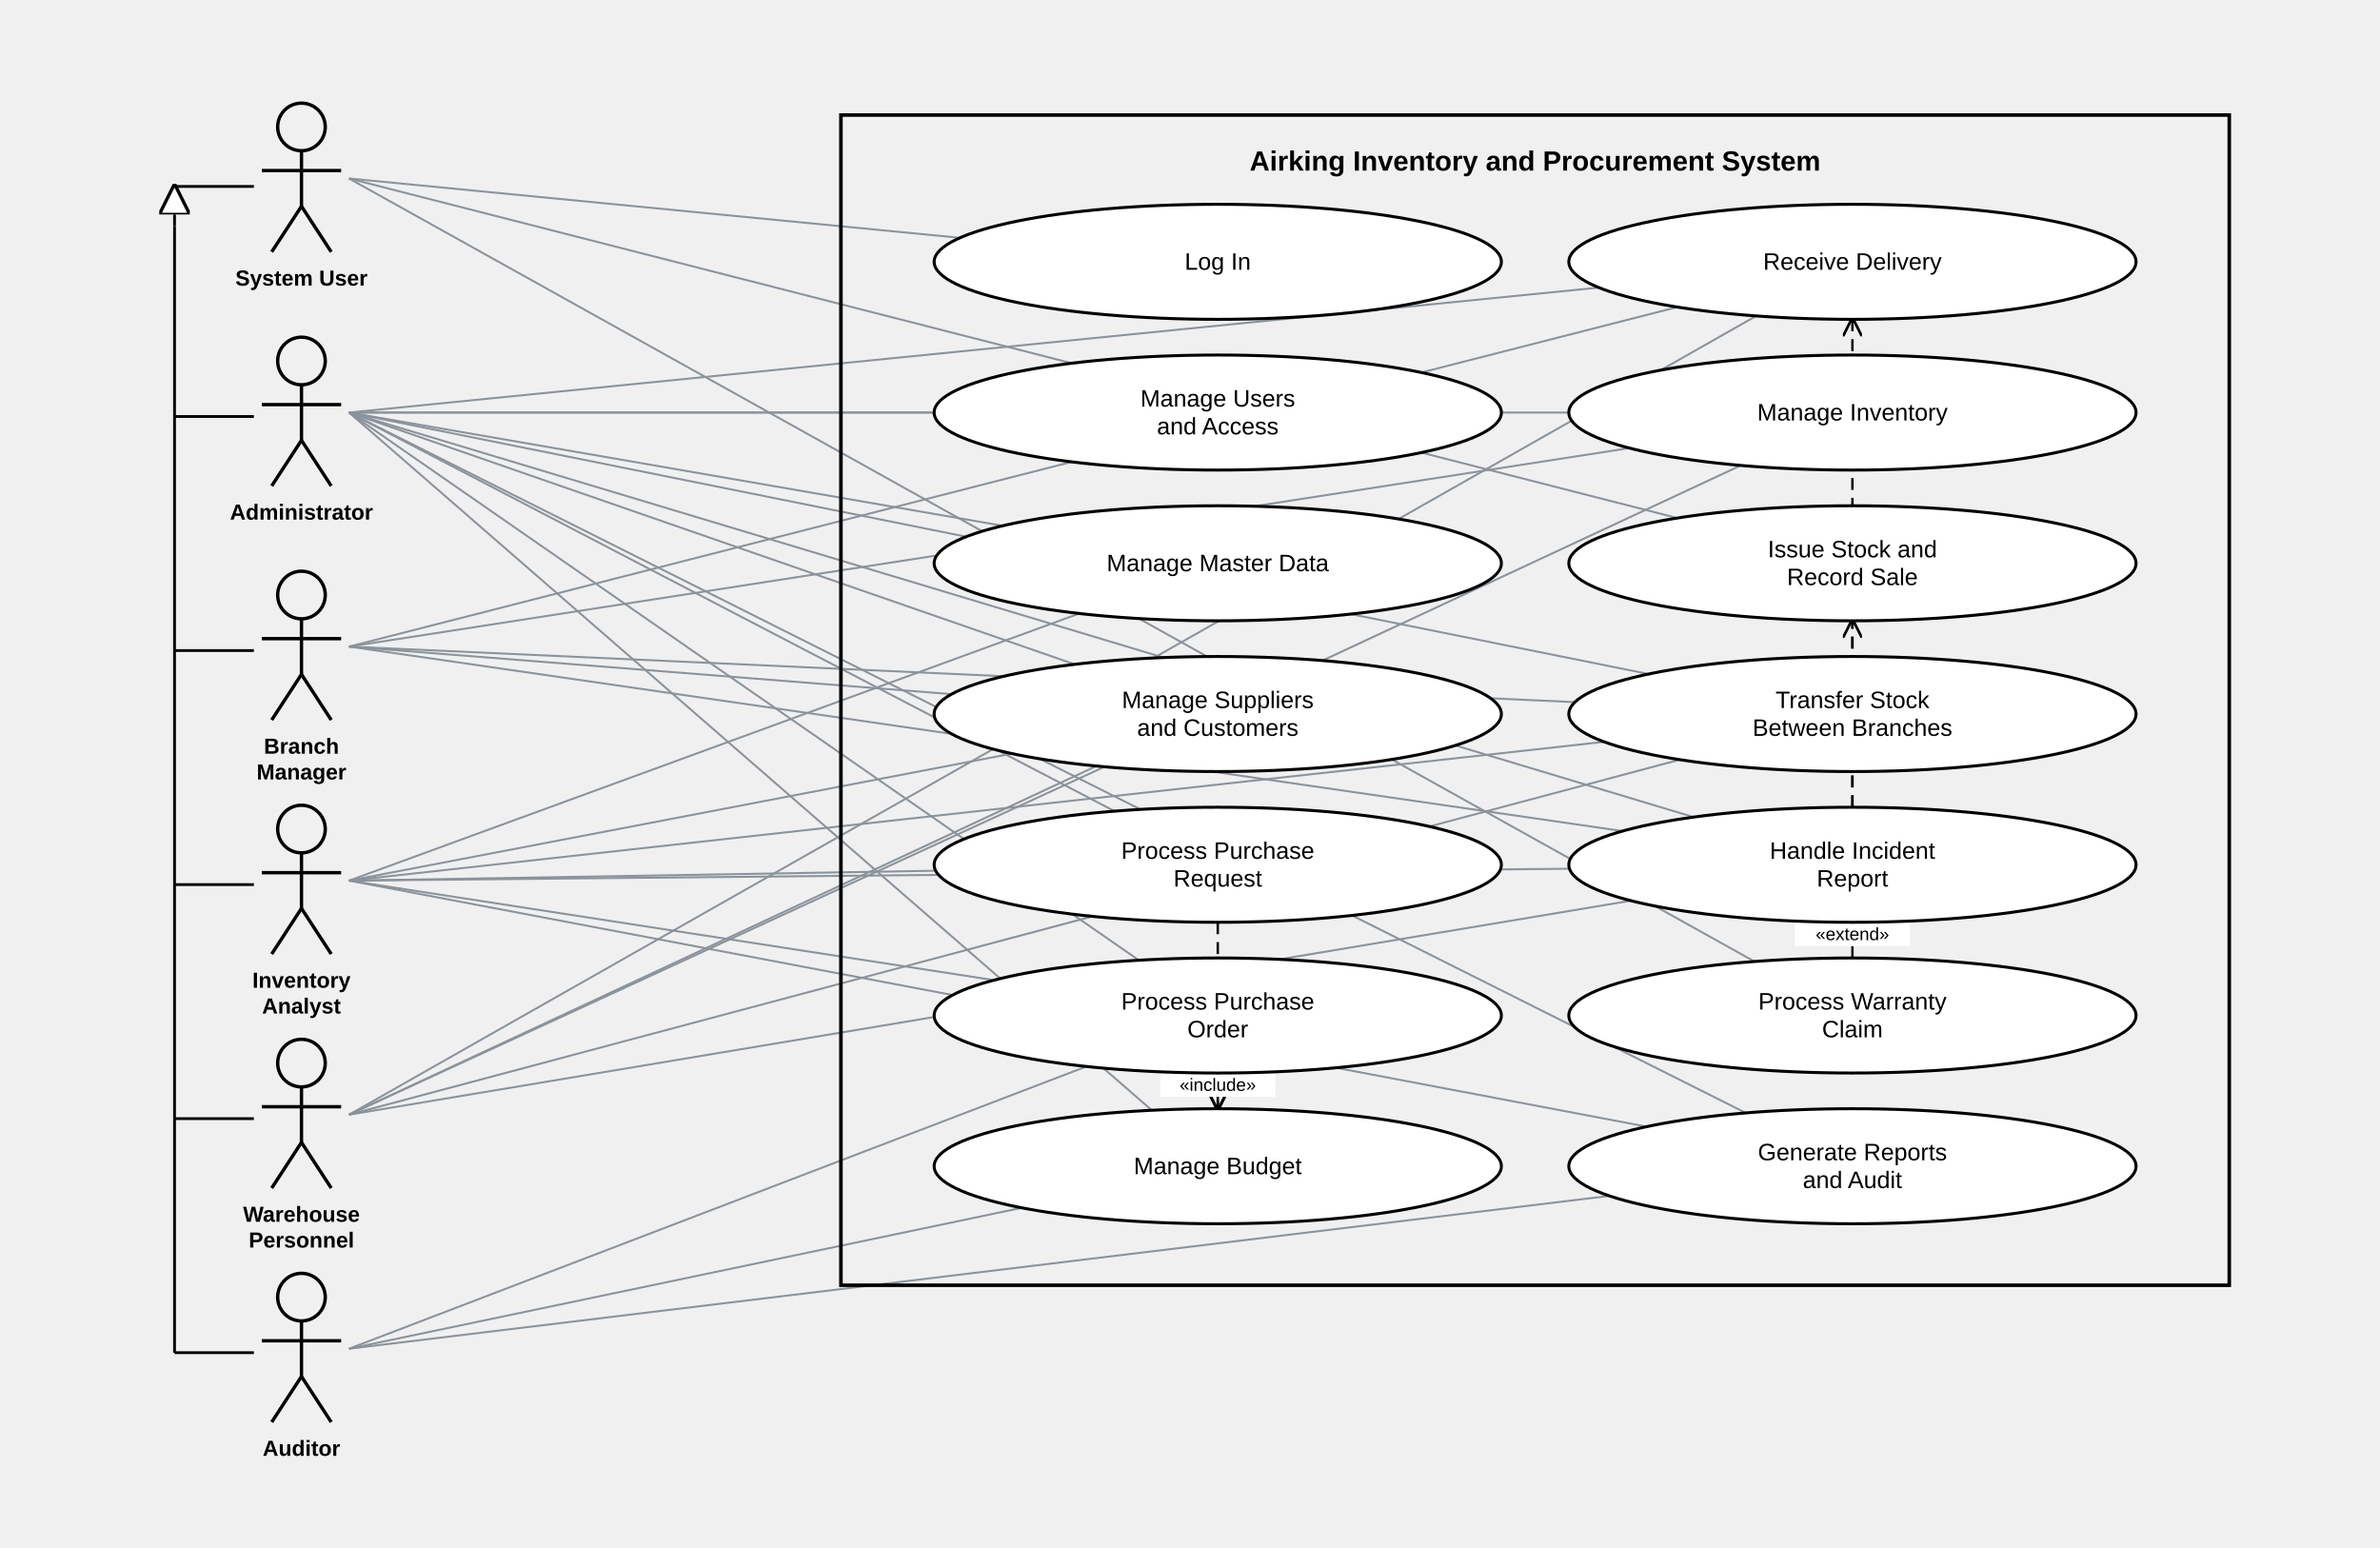
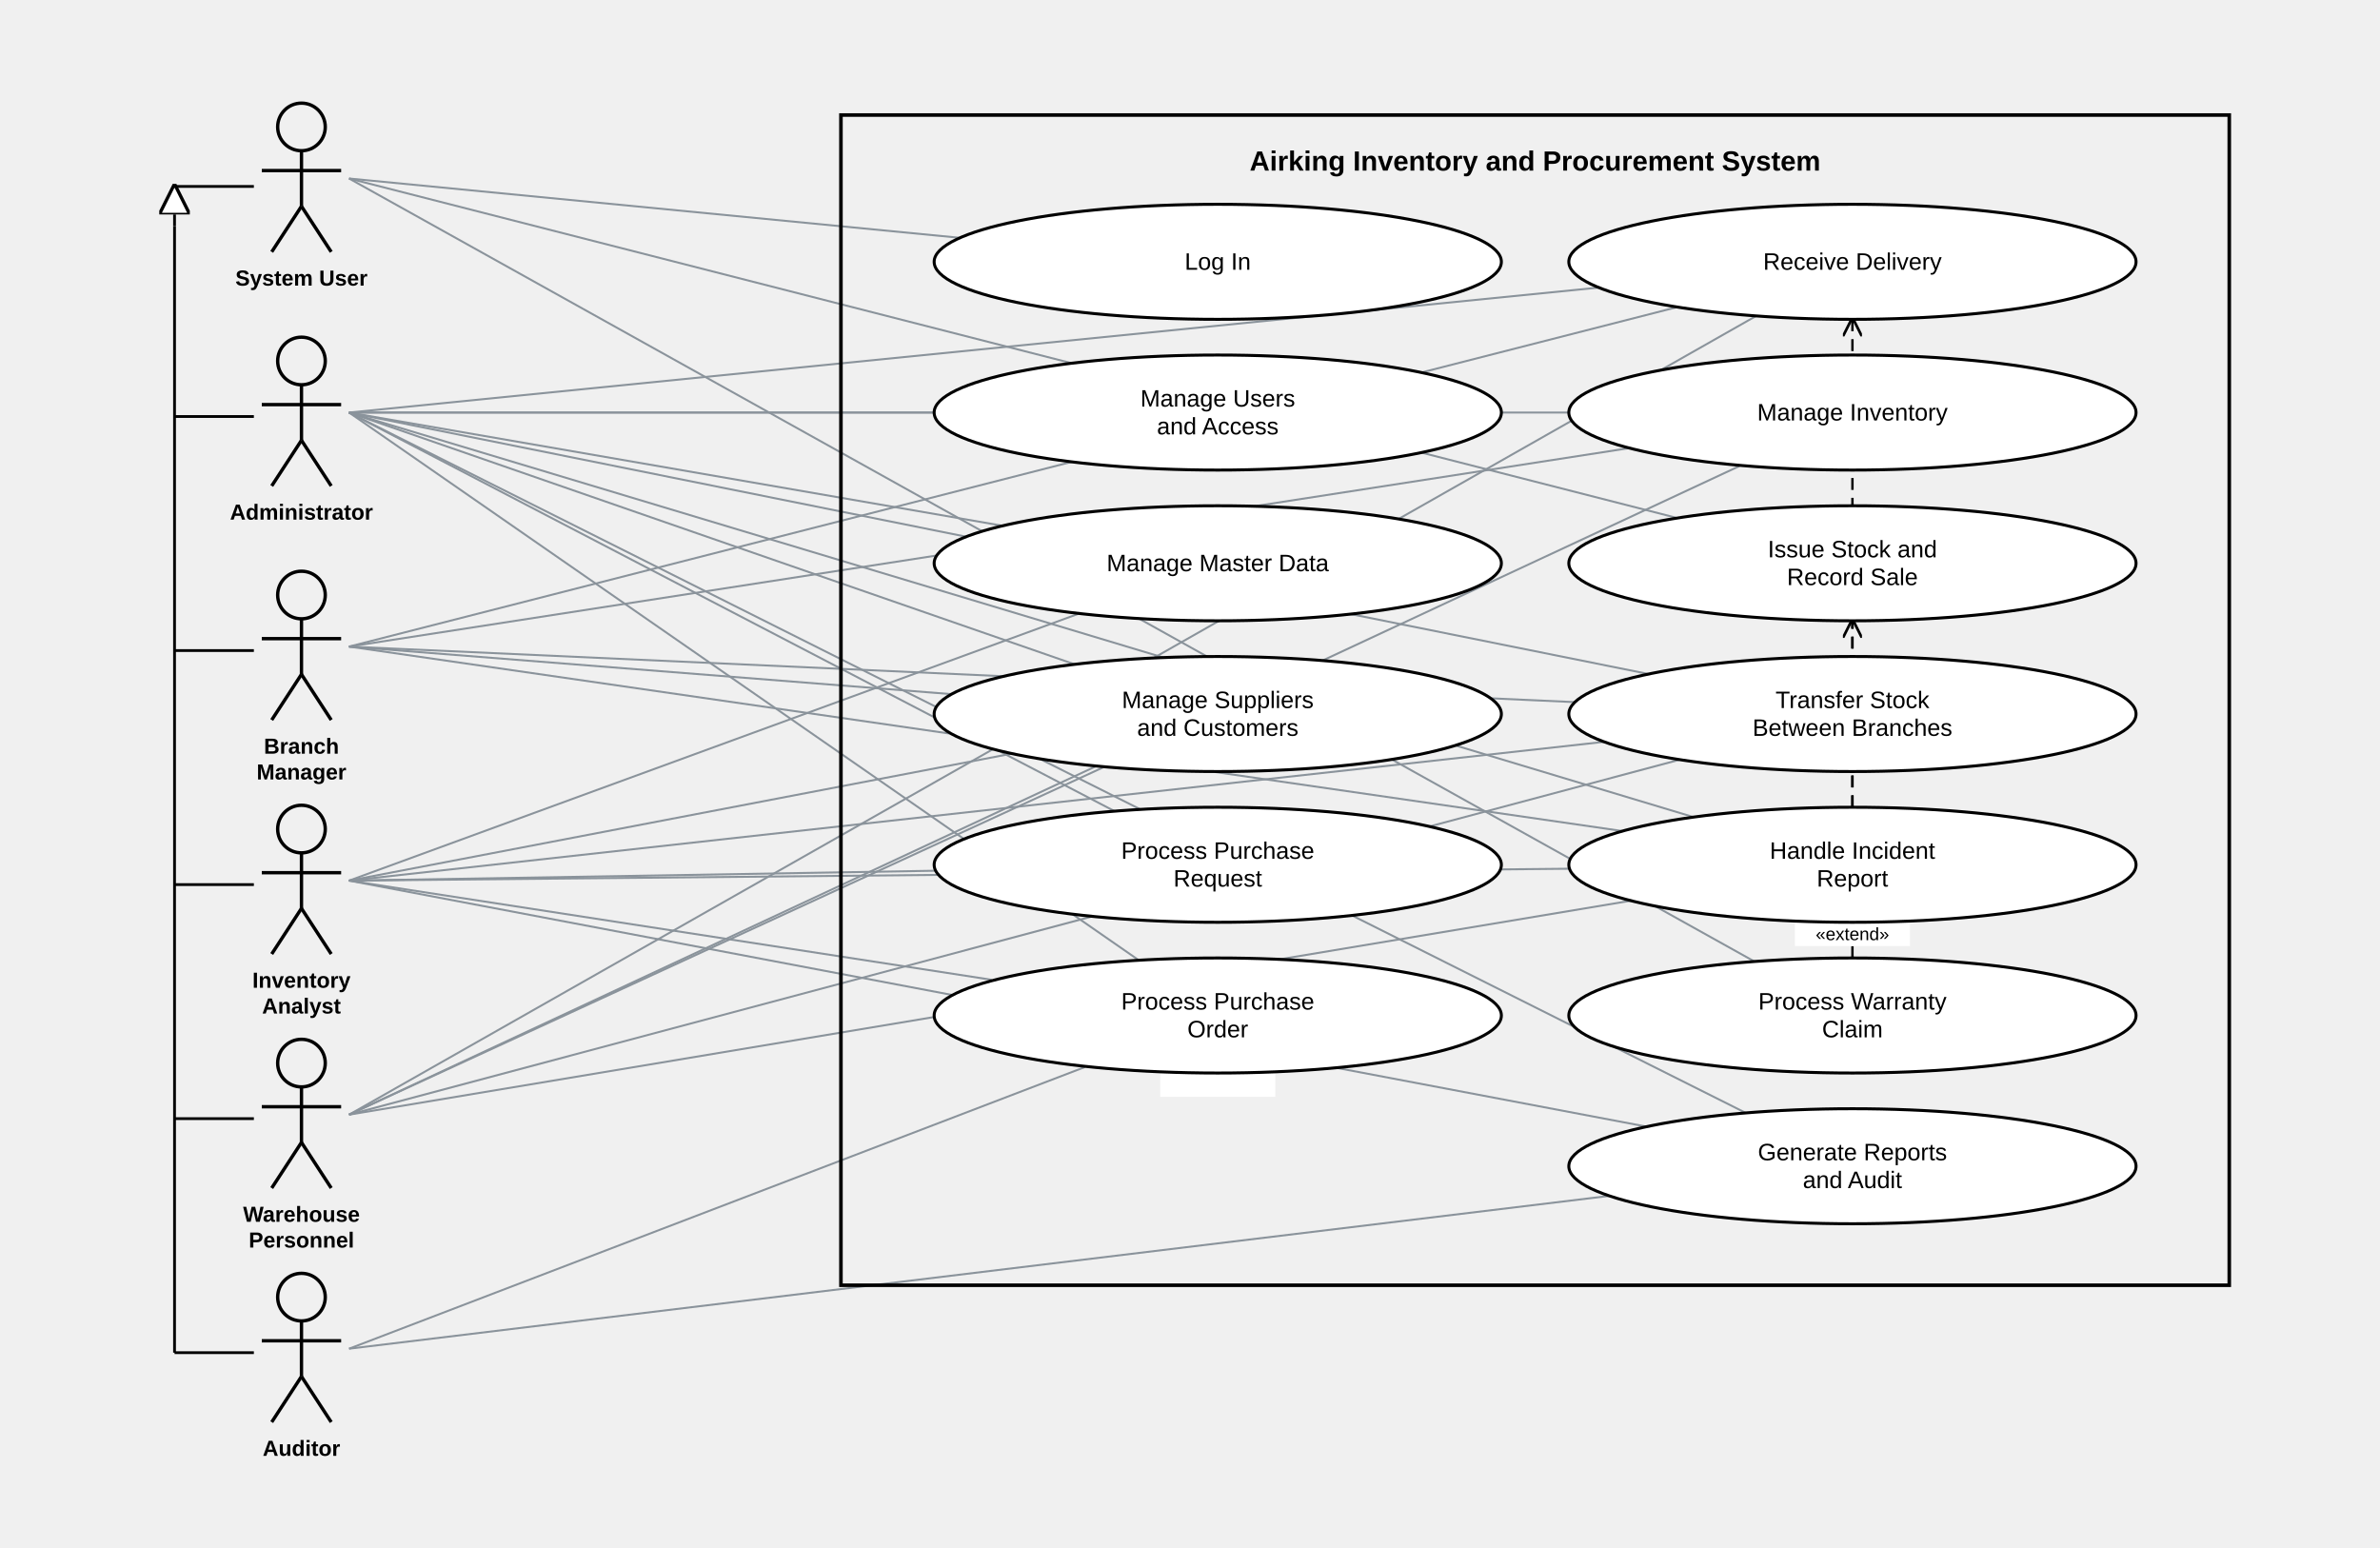
<svg xmlns="http://www.w3.org/2000/svg" width="1200" height="780" viewBox="0 0 1200 780" role="img" aria-label="Generalised UML use case diagram with 14 use cases and 6 actors">
  <style>
    svg { background:#ffffff; }
    .bnd { fill:none; stroke:#000; stroke-width:1.8; }
    .bt  { font-family:Arial,Helvetica,sans-serif; font-size:14px; font-weight:700; fill:#000; }
    .uc  { fill:#ffffff; stroke:#000; stroke-width:1.5; }
    .ut  { font-family:Arial,Helvetica,sans-serif; font-size:12px; fill:#000; }
    .ac  { fill:none; stroke:#000; stroke-width:1.7; }
    .an  { font-family:Arial,Helvetica,sans-serif; font-size:11px; font-weight:700; fill:#000; }
    .assoc { stroke:#8a939b; stroke-width:1; }
    .dep { stroke:#000; stroke-width:1.2; stroke-dasharray:6 4; fill:none; }
    .dl  { font-family:Arial,Helvetica,sans-serif; font-size:9px; fill:#000; }
    .lbg { fill:#ffffff; stroke:none; }
    .gen { stroke:#000; stroke-width:1.4; fill:none; }
  </style>
  <defs>
    <marker id="open" viewBox="0 0 10 10" refX="9" refY="5" markerWidth="8" markerHeight="8" orient="auto-start-reverse">
      <path d="M0,0 L10,5 L0,10" fill="none" stroke="#000" stroke-width="1.4" />
    </marker>
    <marker id="tri" viewBox="0 0 12 12" refX="11" refY="6" markerWidth="11" markerHeight="11" orient="auto-start-reverse">
      <path d="M0,0 L12,6 L0,12 z" fill="#fff" stroke="#000" stroke-width="1.3" />
    </marker>
  </defs>
  <line class="assoc" x1="176" y1="90" x2="485" y2="120" />
  <line class="assoc" x1="176" y1="208" x2="471" y2="208" />
  <line class="assoc" x1="176" y1="208" x2="505" y2="265" />
  <line class="assoc" x1="176" y1="444" x2="545" y2="309" />
  <line class="assoc" x1="176" y1="208" x2="542" y2="335" />
  <line class="assoc" x1="176" y1="326" x2="480" y2="350" />
  <line class="assoc" x1="176" y1="444" x2="510" y2="380" />
  <line class="assoc" x1="176" y1="562" x2="556" y2="387" />
  <line class="assoc" x1="176" y1="208" x2="562" y2="409" />
  <line class="assoc" x1="176" y1="444" x2="472" y2="439" />
  <line class="assoc" x1="176" y1="208" x2="574" y2="484" />
  <line class="assoc" x1="176" y1="444" x2="500" y2="494" />
  <line class="assoc" x1="176" y1="680" x2="547" y2="538" />
-   <line class="assoc" x1="176" y1="208" x2="581" y2="560" />
-   <line class="assoc" x1="176" y1="680" x2="515" y2="609" />
  <line class="assoc" x1="176" y1="208" x2="806" y2="145" />
  <line class="assoc" x1="176" y1="326" x2="845" y2="155" />
  <line class="assoc" x1="176" y1="562" x2="886" y2="159" />
  <line class="assoc" x1="176" y1="208" x2="791" y2="208" />
  <line class="assoc" x1="176" y1="326" x2="821" y2="226" />
  <line class="assoc" x1="176" y1="562" x2="877" y2="235" />
  <line class="assoc" x1="176" y1="90" x2="845" y2="261" />
  <line class="assoc" x1="176" y1="208" x2="832" y2="340" />
  <line class="assoc" x1="176" y1="326" x2="794" y2="354" />
  <line class="assoc" x1="176" y1="444" x2="809" y2="374" />
  <line class="assoc" x1="176" y1="562" x2="847" y2="383" />
  <line class="assoc" x1="176" y1="208" x2="854" y2="412" />
  <line class="assoc" x1="176" y1="326" x2="818" y2="419" />
  <line class="assoc" x1="176" y1="444" x2="791" y2="438" />
  <line class="assoc" x1="176" y1="562" x2="823" y2="454" />
  <line class="assoc" x1="176" y1="90" x2="885" y2="485" />
  <line class="assoc" x1="176" y1="208" x2="880" y2="561" />
  <line class="assoc" x1="176" y1="444" x2="830" y2="568" />
  <line class="assoc" x1="176" y1="680" x2="811" y2="603" />
-   <line class="dep" x1="614" y1="465" x2="614" y2="559" marker-end="url(#open)" />
  <rect class="lbg" x="585" y="502" width="58" height="13" />
-   <text class="dl" x="614" y="512" text-anchor="middle">«include»</text>
-   <line class="dep" x1="614" y1="541" x2="614" y2="559" marker-end="url(#open)" />
  <rect class="lbg" x="585" y="540" width="58" height="13" />
-   <text class="dl" x="614" y="550" text-anchor="middle">«include»</text>
  <line class="dep" x1="934" y1="407" x2="934" y2="161" marker-end="url(#open)" />
  <rect class="lbg" x="905" y="274" width="58" height="13" />
  <text class="dl" x="934" y="284" text-anchor="middle">«extend»</text>
  <line class="dep" x1="934" y1="407" x2="934" y2="313" marker-end="url(#open)" />
  <rect class="lbg" x="905" y="350" width="58" height="13" />
  <text class="dl" x="934" y="360" text-anchor="middle">«extend»</text>
  <line class="dep" x1="934" y1="483" x2="934" y2="465" marker-end="url(#open)" />
  <rect class="lbg" x="905" y="464" width="58" height="13" />
  <text class="dl" x="934" y="474" text-anchor="middle">«extend»</text>
  <rect class="bnd" x="424" y="58" width="700" height="590" />
  <text class="bt" x="774" y="86" text-anchor="middle">Airking Inventory and Procurement System</text>
  <ellipse class="uc" cx="614" cy="132" rx="143" ry="29" />
  <text class="ut" x="614" y="136" text-anchor="middle">Log In</text>
  <ellipse class="uc" cx="614" cy="208" rx="143" ry="29" />
  <text class="ut" x="614" y="205" text-anchor="middle">Manage Users</text>
  <text class="ut" x="614" y="219" text-anchor="middle">and Access</text>
  <ellipse class="uc" cx="614" cy="284" rx="143" ry="29" />
  <text class="ut" x="614" y="288" text-anchor="middle">Manage Master Data</text>
  <ellipse class="uc" cx="614" cy="360" rx="143" ry="29" />
  <text class="ut" x="614" y="357" text-anchor="middle">Manage Suppliers</text>
  <text class="ut" x="614" y="371" text-anchor="middle">and Customers</text>
  <ellipse class="uc" cx="614" cy="436" rx="143" ry="29" />
  <text class="ut" x="614" y="433" text-anchor="middle">Process Purchase</text>
  <text class="ut" x="614" y="447" text-anchor="middle">Request</text>
  <ellipse class="uc" cx="614" cy="512" rx="143" ry="29" />
  <text class="ut" x="614" y="509" text-anchor="middle">Process Purchase</text>
  <text class="ut" x="614" y="523" text-anchor="middle">Order</text>
-   <ellipse class="uc" cx="614" cy="588" rx="143" ry="29" />
-   <text class="ut" x="614" y="592" text-anchor="middle">Manage Budget</text>
  <ellipse class="uc" cx="934" cy="132" rx="143" ry="29" />
  <text class="ut" x="934" y="136" text-anchor="middle">Receive Delivery</text>
  <ellipse class="uc" cx="934" cy="208" rx="143" ry="29" />
  <text class="ut" x="934" y="212" text-anchor="middle">Manage Inventory</text>
  <ellipse class="uc" cx="934" cy="284" rx="143" ry="29" />
  <text class="ut" x="934" y="281" text-anchor="middle">Issue Stock and</text>
  <text class="ut" x="934" y="295" text-anchor="middle">Record Sale</text>
  <ellipse class="uc" cx="934" cy="360" rx="143" ry="29" />
  <text class="ut" x="934" y="357" text-anchor="middle">Transfer Stock</text>
  <text class="ut" x="934" y="371" text-anchor="middle">Between Branches</text>
  <ellipse class="uc" cx="934" cy="436" rx="143" ry="29" />
  <text class="ut" x="934" y="433" text-anchor="middle">Handle Incident</text>
  <text class="ut" x="934" y="447" text-anchor="middle">Report</text>
  <ellipse class="uc" cx="934" cy="512" rx="143" ry="29" />
  <text class="ut" x="934" y="509" text-anchor="middle">Process Warranty</text>
  <text class="ut" x="934" y="523" text-anchor="middle">Claim</text>
  <ellipse class="uc" cx="934" cy="588" rx="143" ry="29" />
  <text class="ut" x="934" y="585" text-anchor="middle">Generate Reports</text>
  <text class="ut" x="934" y="599" text-anchor="middle">and Audit</text>
  <line class="gen" x1="88" y1="114" x2="88" y2="682" />
  <line class="gen" x1="88" y1="210" x2="128" y2="210" />
  <line class="gen" x1="88" y1="328" x2="128" y2="328" />
  <line class="gen" x1="88" y1="446" x2="128" y2="446" />
  <line class="gen" x1="88" y1="564" x2="128" y2="564" />
  <line class="gen" x1="88" y1="682" x2="128" y2="682" />
  <line class="gen" x1="88" y1="114" x2="88" y2="94" marker-end="url(#tri)" />
  <line class="gen" x1="88" y1="94" x2="128" y2="94" />
  <circle class="ac" cx="152" cy="64" r="12" />
  <line class="ac" x1="152" y1="76" x2="152" y2="104" />
  <line class="ac" x1="132" y1="86" x2="172" y2="86" />
  <line class="ac" x1="152" y1="104" x2="137" y2="127" />
  <line class="ac" x1="152" y1="104" x2="167" y2="127" />
  <text class="an" x="152" y="144" text-anchor="middle">System User</text>
  <circle class="ac" cx="152" cy="182" r="12" />
  <line class="ac" x1="152" y1="194" x2="152" y2="222" />
  <line class="ac" x1="132" y1="204" x2="172" y2="204" />
  <line class="ac" x1="152" y1="222" x2="137" y2="245" />
  <line class="ac" x1="152" y1="222" x2="167" y2="245" />
  <text class="an" x="152" y="262" text-anchor="middle">Administrator</text>
  <circle class="ac" cx="152" cy="300" r="12" />
  <line class="ac" x1="152" y1="312" x2="152" y2="340" />
  <line class="ac" x1="132" y1="322" x2="172" y2="322" />
  <line class="ac" x1="152" y1="340" x2="137" y2="363" />
  <line class="ac" x1="152" y1="340" x2="167" y2="363" />
  <text class="an" x="152" y="380" text-anchor="middle">Branch</text>
  <text class="an" x="152" y="393" text-anchor="middle">Manager</text>
  <circle class="ac" cx="152" cy="418" r="12" />
  <line class="ac" x1="152" y1="430" x2="152" y2="458" />
  <line class="ac" x1="132" y1="440" x2="172" y2="440" />
  <line class="ac" x1="152" y1="458" x2="137" y2="481" />
  <line class="ac" x1="152" y1="458" x2="167" y2="481" />
  <text class="an" x="152" y="498" text-anchor="middle">Inventory</text>
  <text class="an" x="152" y="511" text-anchor="middle">Analyst</text>
  <circle class="ac" cx="152" cy="536" r="12" />
  <line class="ac" x1="152" y1="548" x2="152" y2="576" />
  <line class="ac" x1="132" y1="558" x2="172" y2="558" />
  <line class="ac" x1="152" y1="576" x2="137" y2="599" />
  <line class="ac" x1="152" y1="576" x2="167" y2="599" />
  <text class="an" x="152" y="616" text-anchor="middle">Warehouse</text>
  <text class="an" x="152" y="629" text-anchor="middle">Personnel</text>
  <circle class="ac" cx="152" cy="654" r="12" />
  <line class="ac" x1="152" y1="666" x2="152" y2="694" />
  <line class="ac" x1="132" y1="676" x2="172" y2="676" />
  <line class="ac" x1="152" y1="694" x2="137" y2="717" />
  <line class="ac" x1="152" y1="694" x2="167" y2="717" />
  <text class="an" x="152" y="734" text-anchor="middle">Auditor</text>
</svg>
